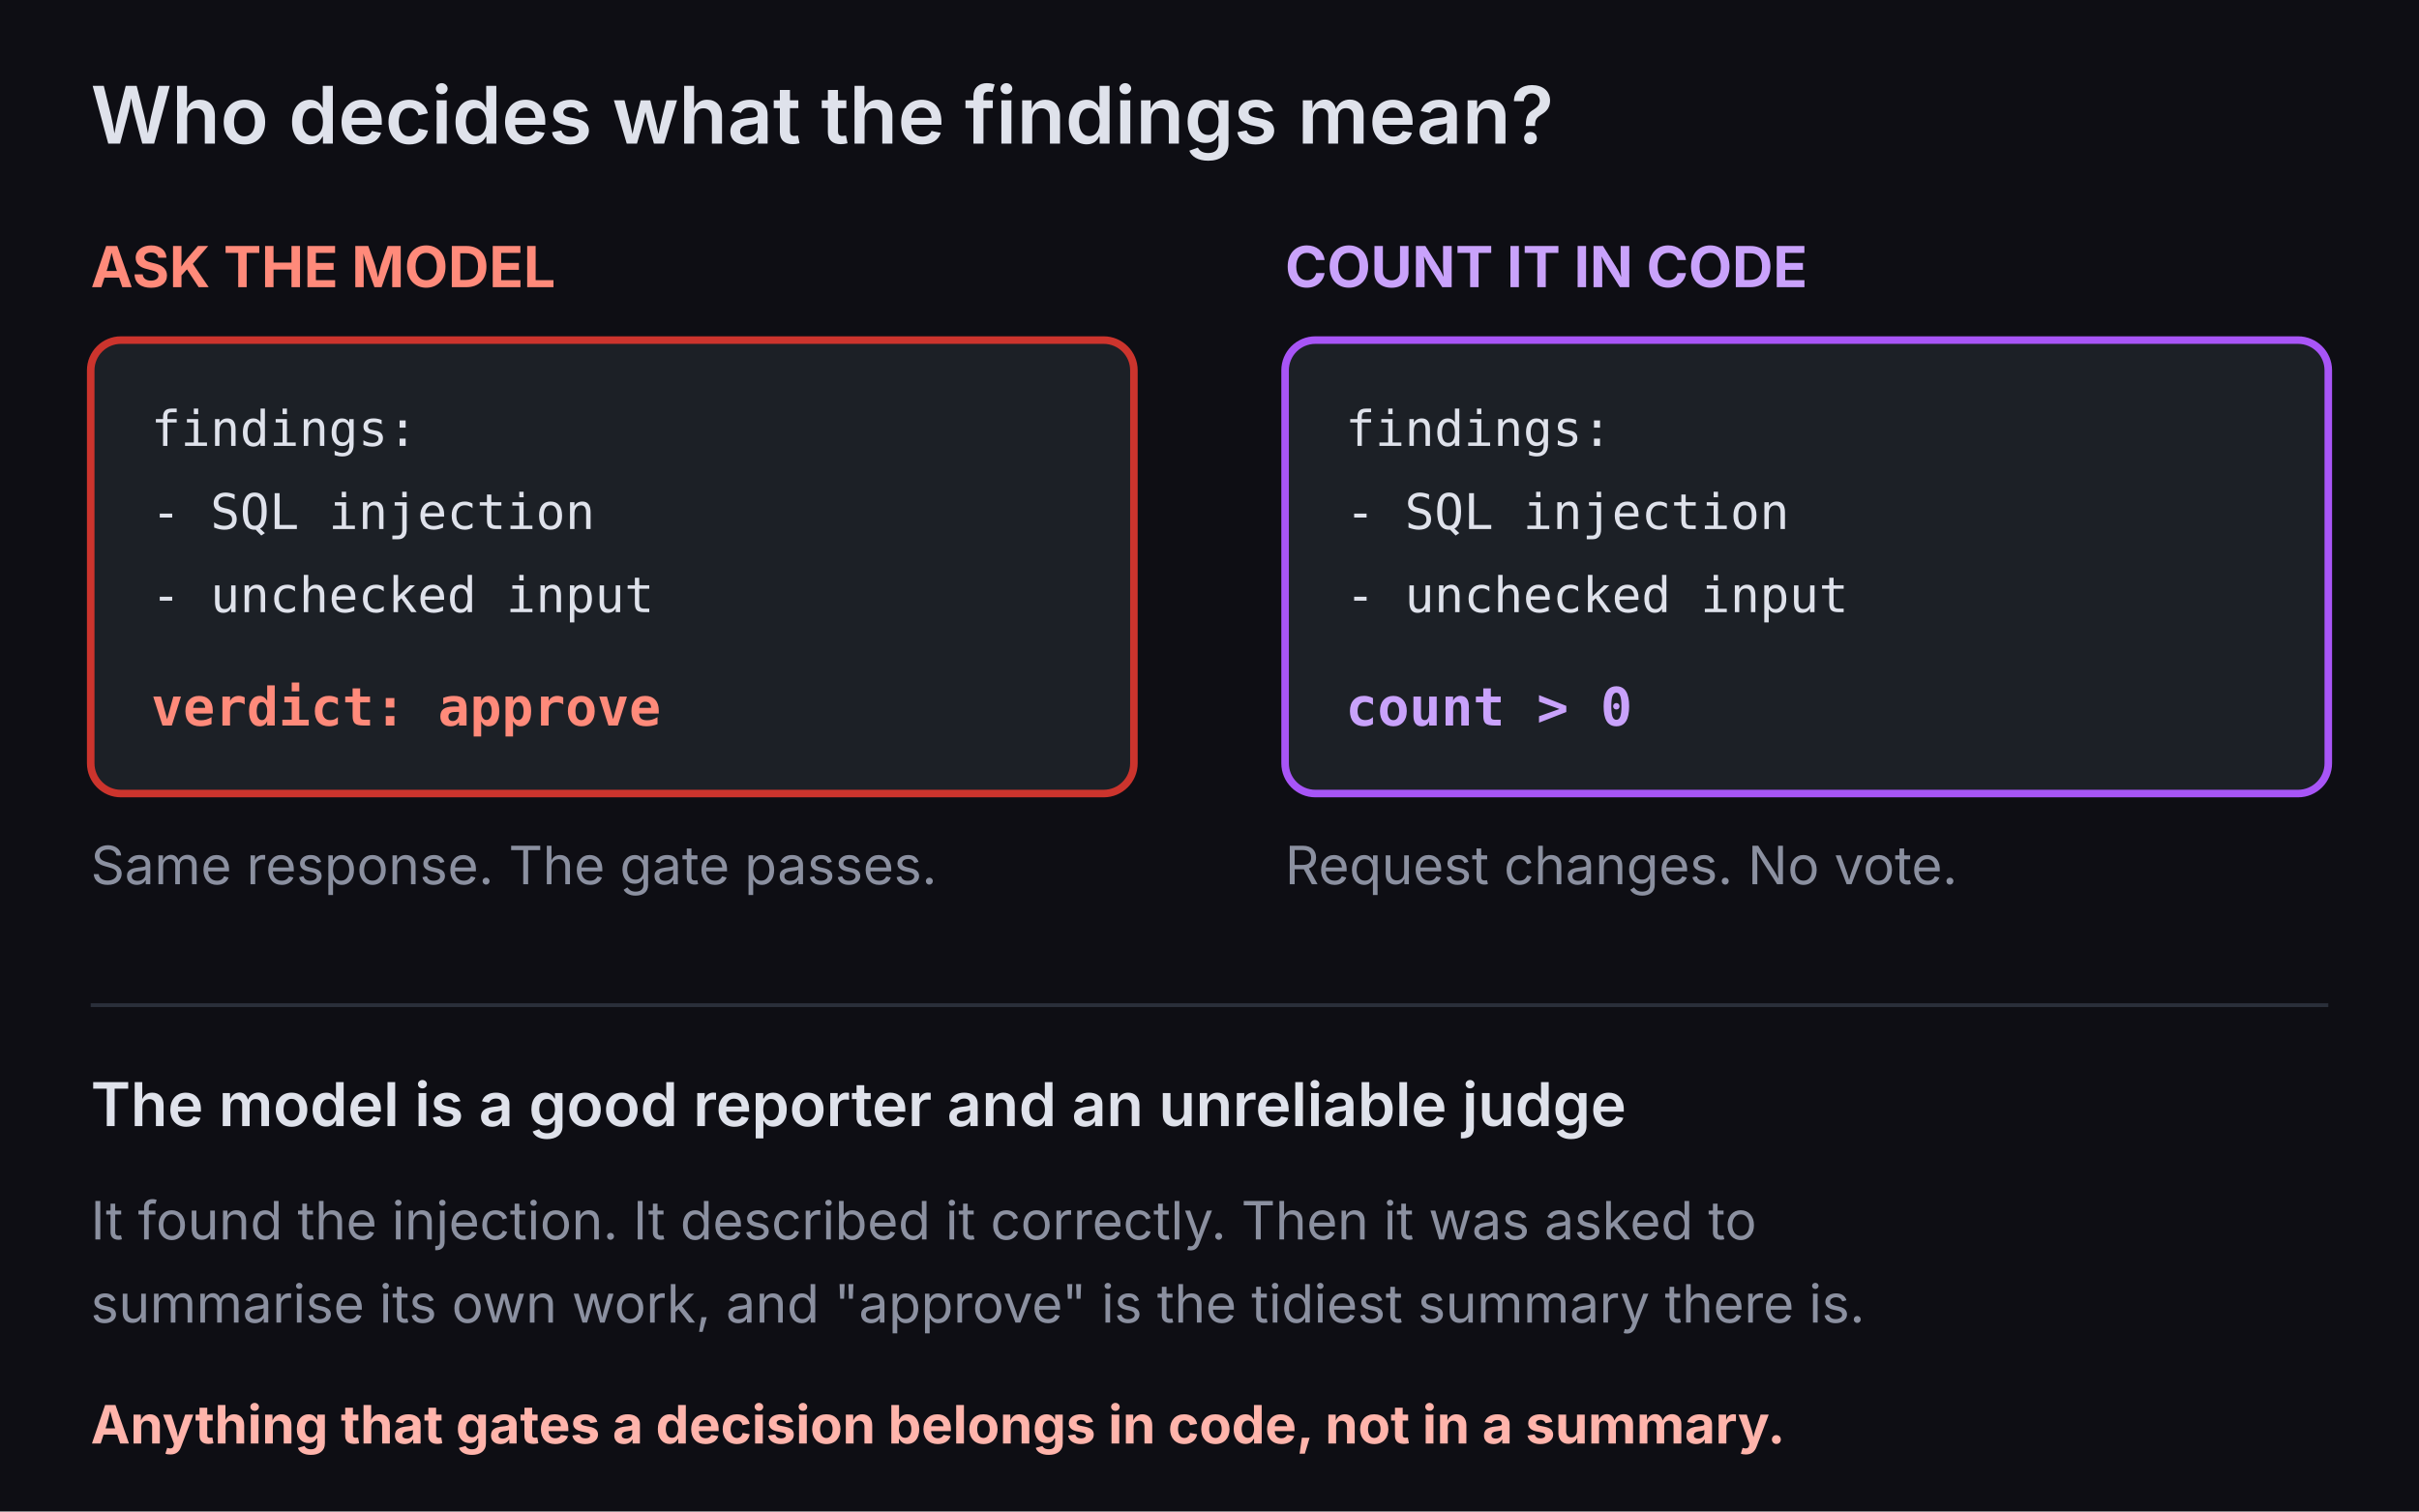
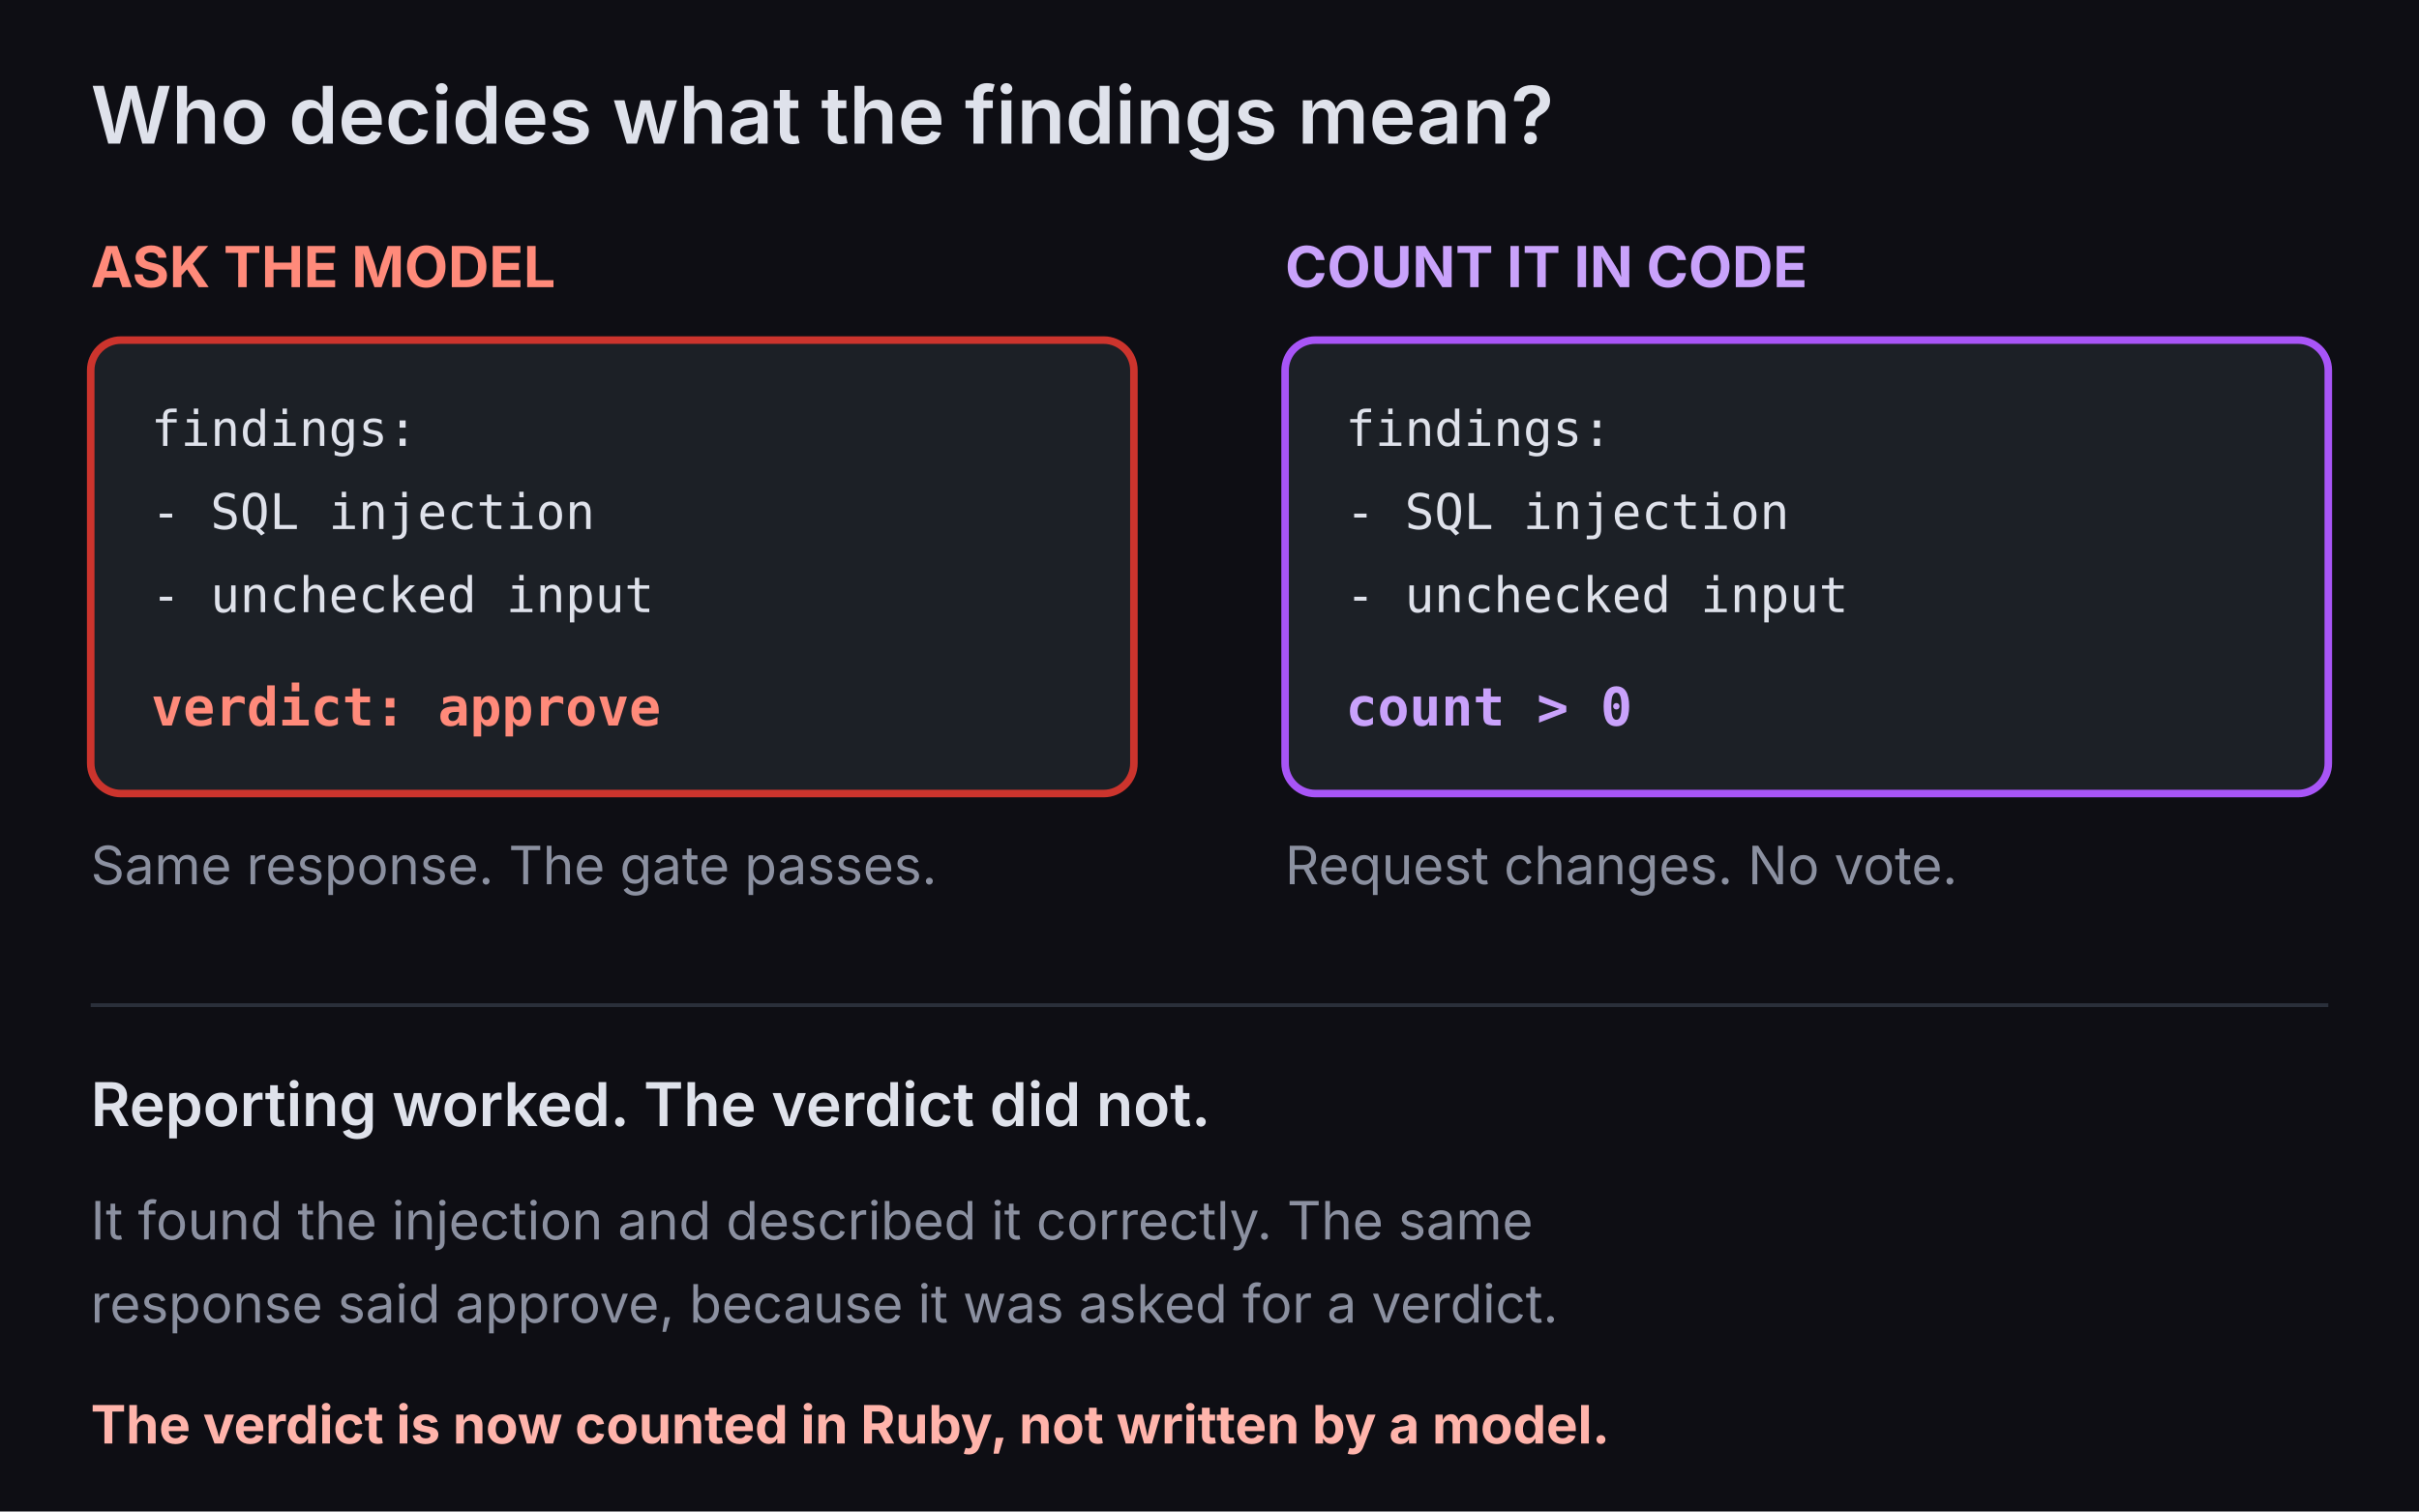
<svg xmlns="http://www.w3.org/2000/svg" width="640" height="400" viewBox="0 0 640 400" role="img" aria-label="Two designs compared. Asking the model for a verdict: it reports a SQL injection and writes approve in the same response, so the gate passes. Computing the verdict in code: any specialist reporting a finding forces request changes, and the model gets no vote.">
  <rect width="640" height="400" fill="#0e0e14" />
  <text x="24" y="38" fill="#dfe2eb" font-family="Inter,Helvetica,sans-serif" font-size="21" font-weight="600">Who decides what the findings mean?</text>
  <text x="24" y="76" fill="#ff8a7a" font-family="Inter,Helvetica,sans-serif" font-size="15" font-weight="700">ASK THE MODEL</text>
  <rect x="24" y="90" width="276" height="120" rx="8" fill="#1c2026" stroke="#cc342d" stroke-width="2" />
  <text x="40" y="118" fill="#dfe2eb" font-family="Menlo,monospace" font-size="13">findings:</text>
  <text x="40" y="140" fill="#dfe2eb" font-family="Menlo,monospace" font-size="13">  - SQL injection</text>
  <text x="40" y="162" fill="#dfe2eb" font-family="Menlo,monospace" font-size="13">  - unchecked input</text>
  <text x="40" y="192" fill="#ff8a7a" font-family="Menlo,monospace" font-size="14" font-weight="700">verdict: approve</text>
  <text x="24" y="234" fill="#8b90a0" font-family="Inter,Helvetica,sans-serif" font-size="14">Same response. The gate passes.</text>
  <text x="340" y="76" fill="#c9a2fb" font-family="Inter,Helvetica,sans-serif" font-size="15" font-weight="700">COUNT IT IN CODE</text>
  <rect x="340" y="90" width="276" height="120" rx="8" fill="#1c2026" stroke="#a855f7" stroke-width="2" />
  <text x="356" y="118" fill="#dfe2eb" font-family="Menlo,monospace" font-size="13">findings:</text>
  <text x="356" y="140" fill="#dfe2eb" font-family="Menlo,monospace" font-size="13">  - SQL injection</text>
  <text x="356" y="162" fill="#dfe2eb" font-family="Menlo,monospace" font-size="13">  - unchecked input</text>
  <text x="356" y="192" fill="#c9a2fb" font-family="Menlo,monospace" font-size="14" font-weight="700">count &gt; 0</text>
  <text x="340" y="234" fill="#8b90a0" font-family="Inter,Helvetica,sans-serif" font-size="14">Request changes. No vote.</text>
  <line x1="24" y1="266" x2="616" y2="266" stroke="#2a2f3a" stroke-width="1" />
-   <text x="24" y="298" fill="#dfe2eb" font-family="Inter,Helvetica,sans-serif" font-size="16" font-weight="600">The model is a good reporter and an unreliable judge</text>
-   <text x="24" y="328" fill="#8b90a0" font-family="Inter,Helvetica,sans-serif" font-size="14">It found the injection. It described it correctly. Then it was asked to</text>
-   <text x="24" y="350" fill="#8b90a0" font-family="Inter,Helvetica,sans-serif" font-size="14">summarise its own work, and "approve" is the tidiest summary there is.</text>
-   <text x="24" y="382" fill="#ffb4ab" font-family="Inter,Helvetica,sans-serif" font-size="14" font-weight="700">Anything that gates a decision belongs in code, not in a summary.</text>
+   <text x="24" y="298" fill="#dfe2eb" font-family="Inter,Helvetica,sans-serif" font-size="16" font-weight="600">Reporting worked. The verdict did not.</text>
+   <text x="24" y="328" fill="#8b90a0" font-family="Inter,Helvetica,sans-serif" font-size="14">It found the injection and described it correctly. The same</text>
+   <text x="24" y="350" fill="#8b90a0" font-family="Inter,Helvetica,sans-serif" font-size="14">response said approve, because it was asked for a verdict.</text>
+   <text x="24" y="382" fill="#ffb4ab" font-family="Inter,Helvetica,sans-serif" font-size="14" font-weight="700">The verdict is now counted in Ruby, not written by a model.</text>
</svg>
